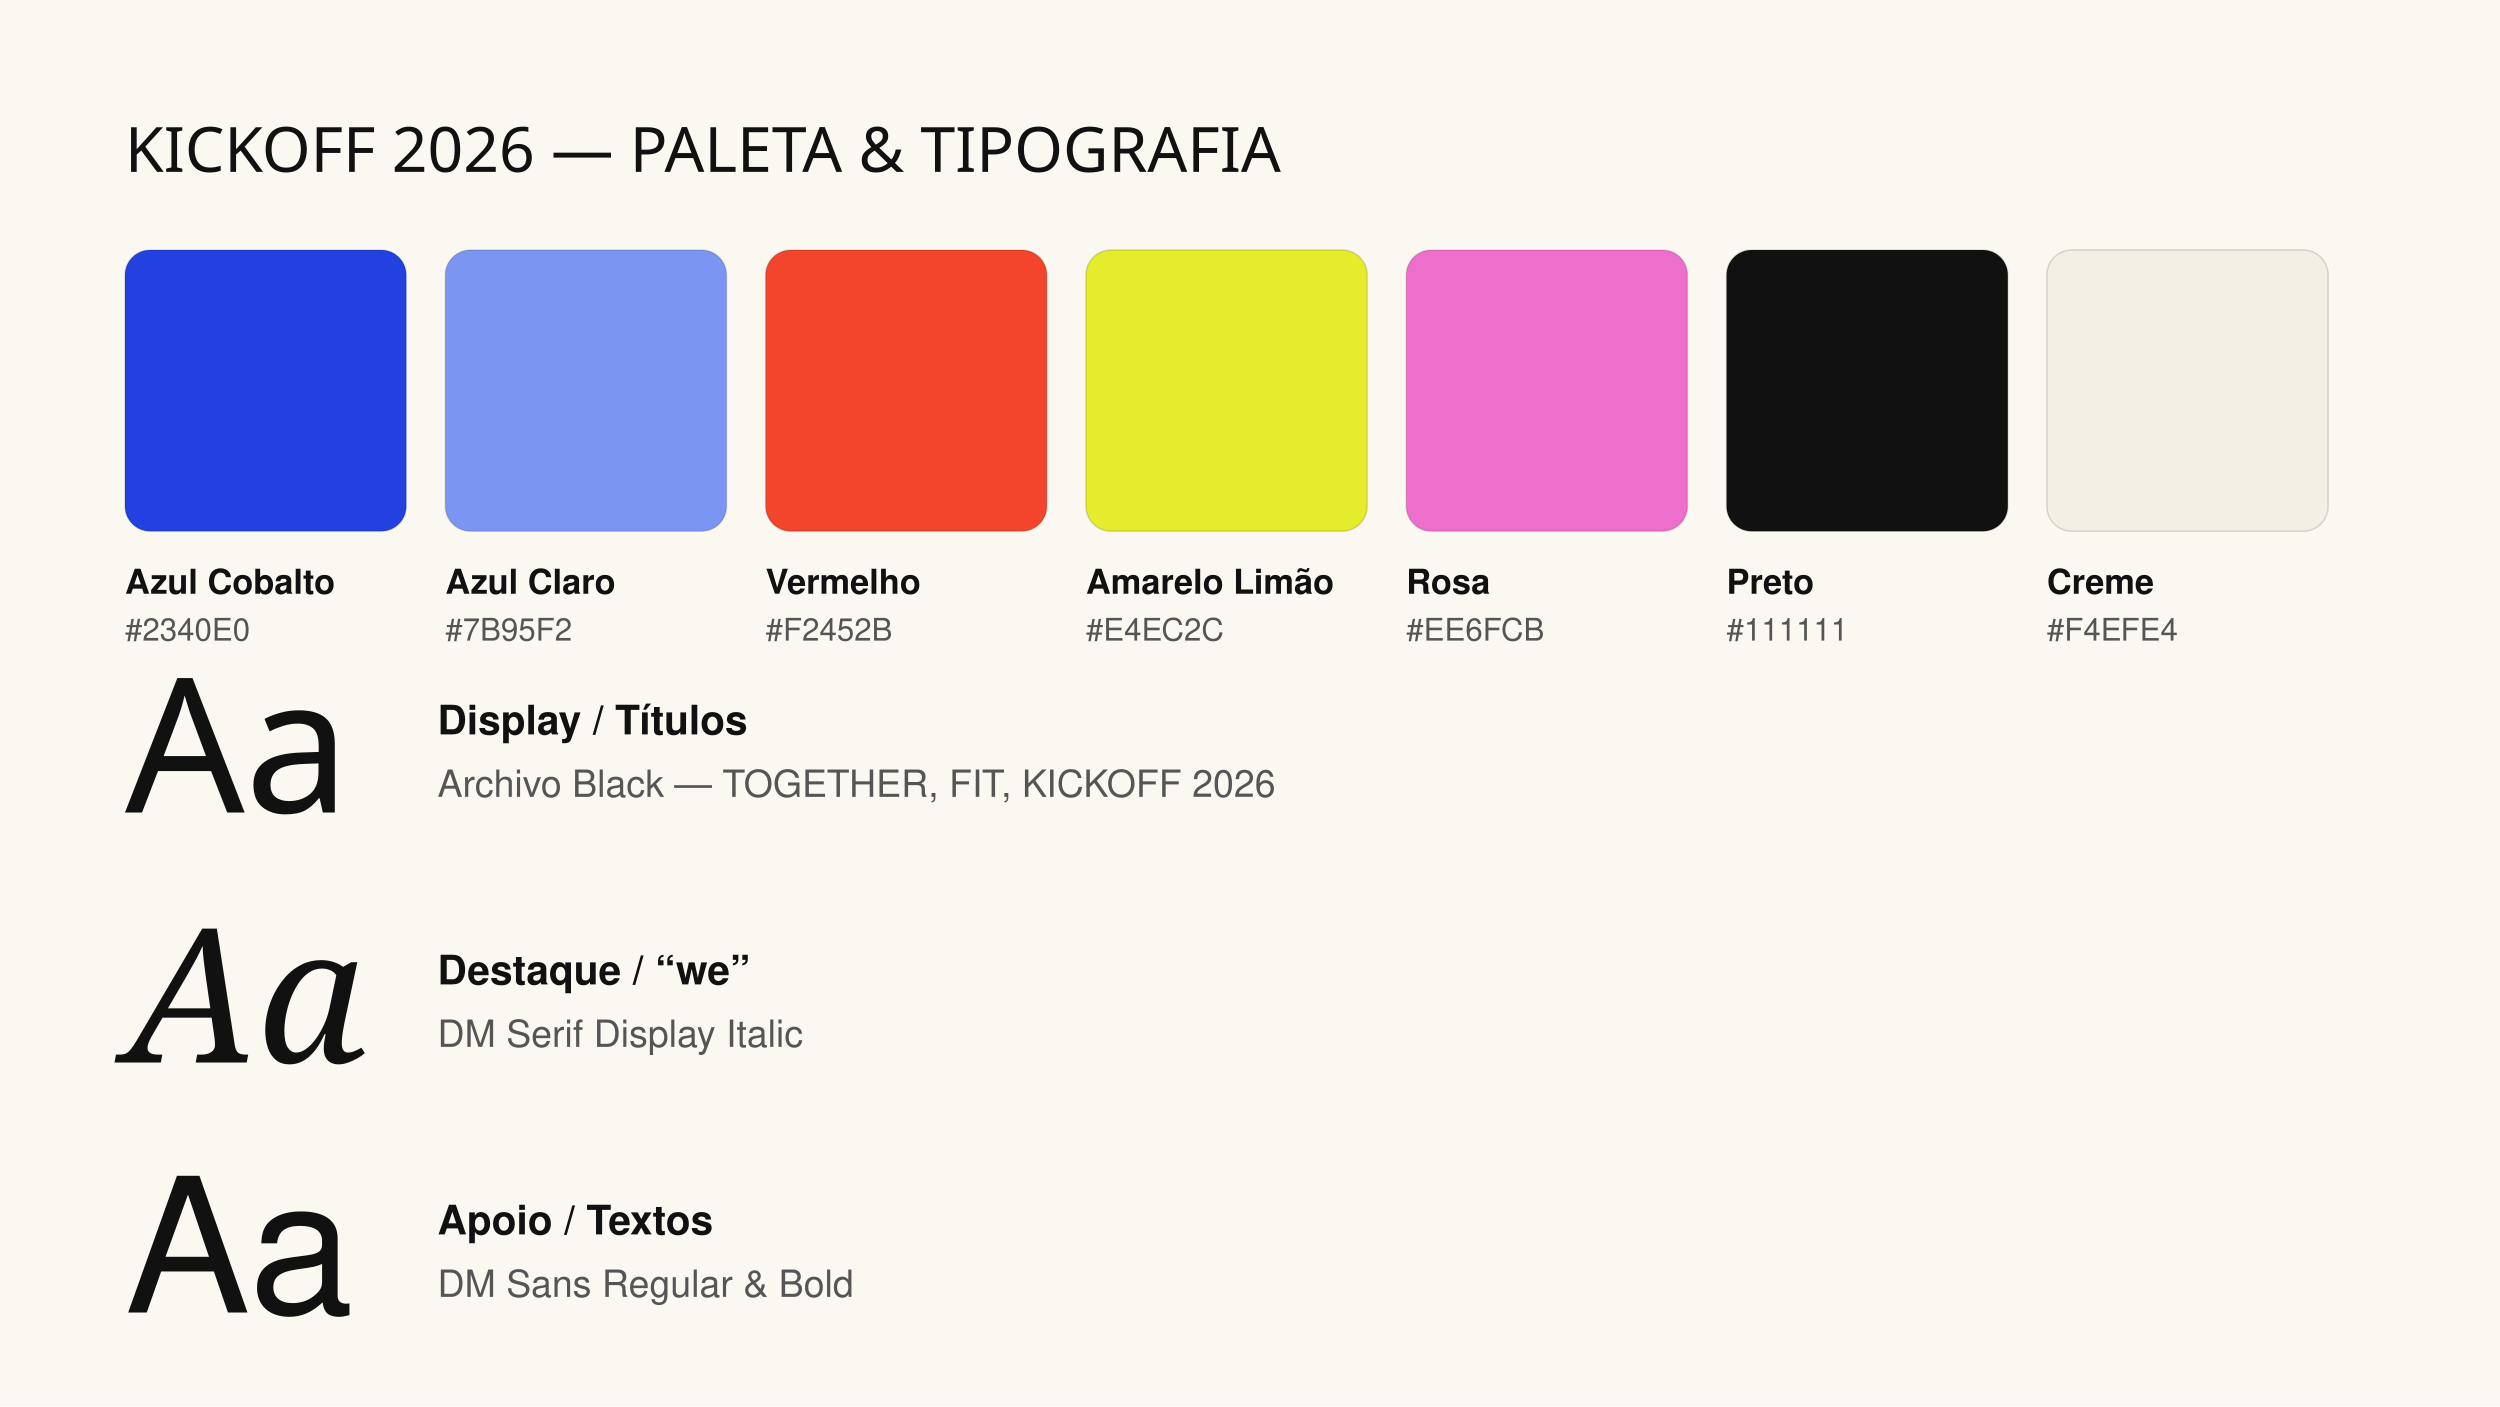
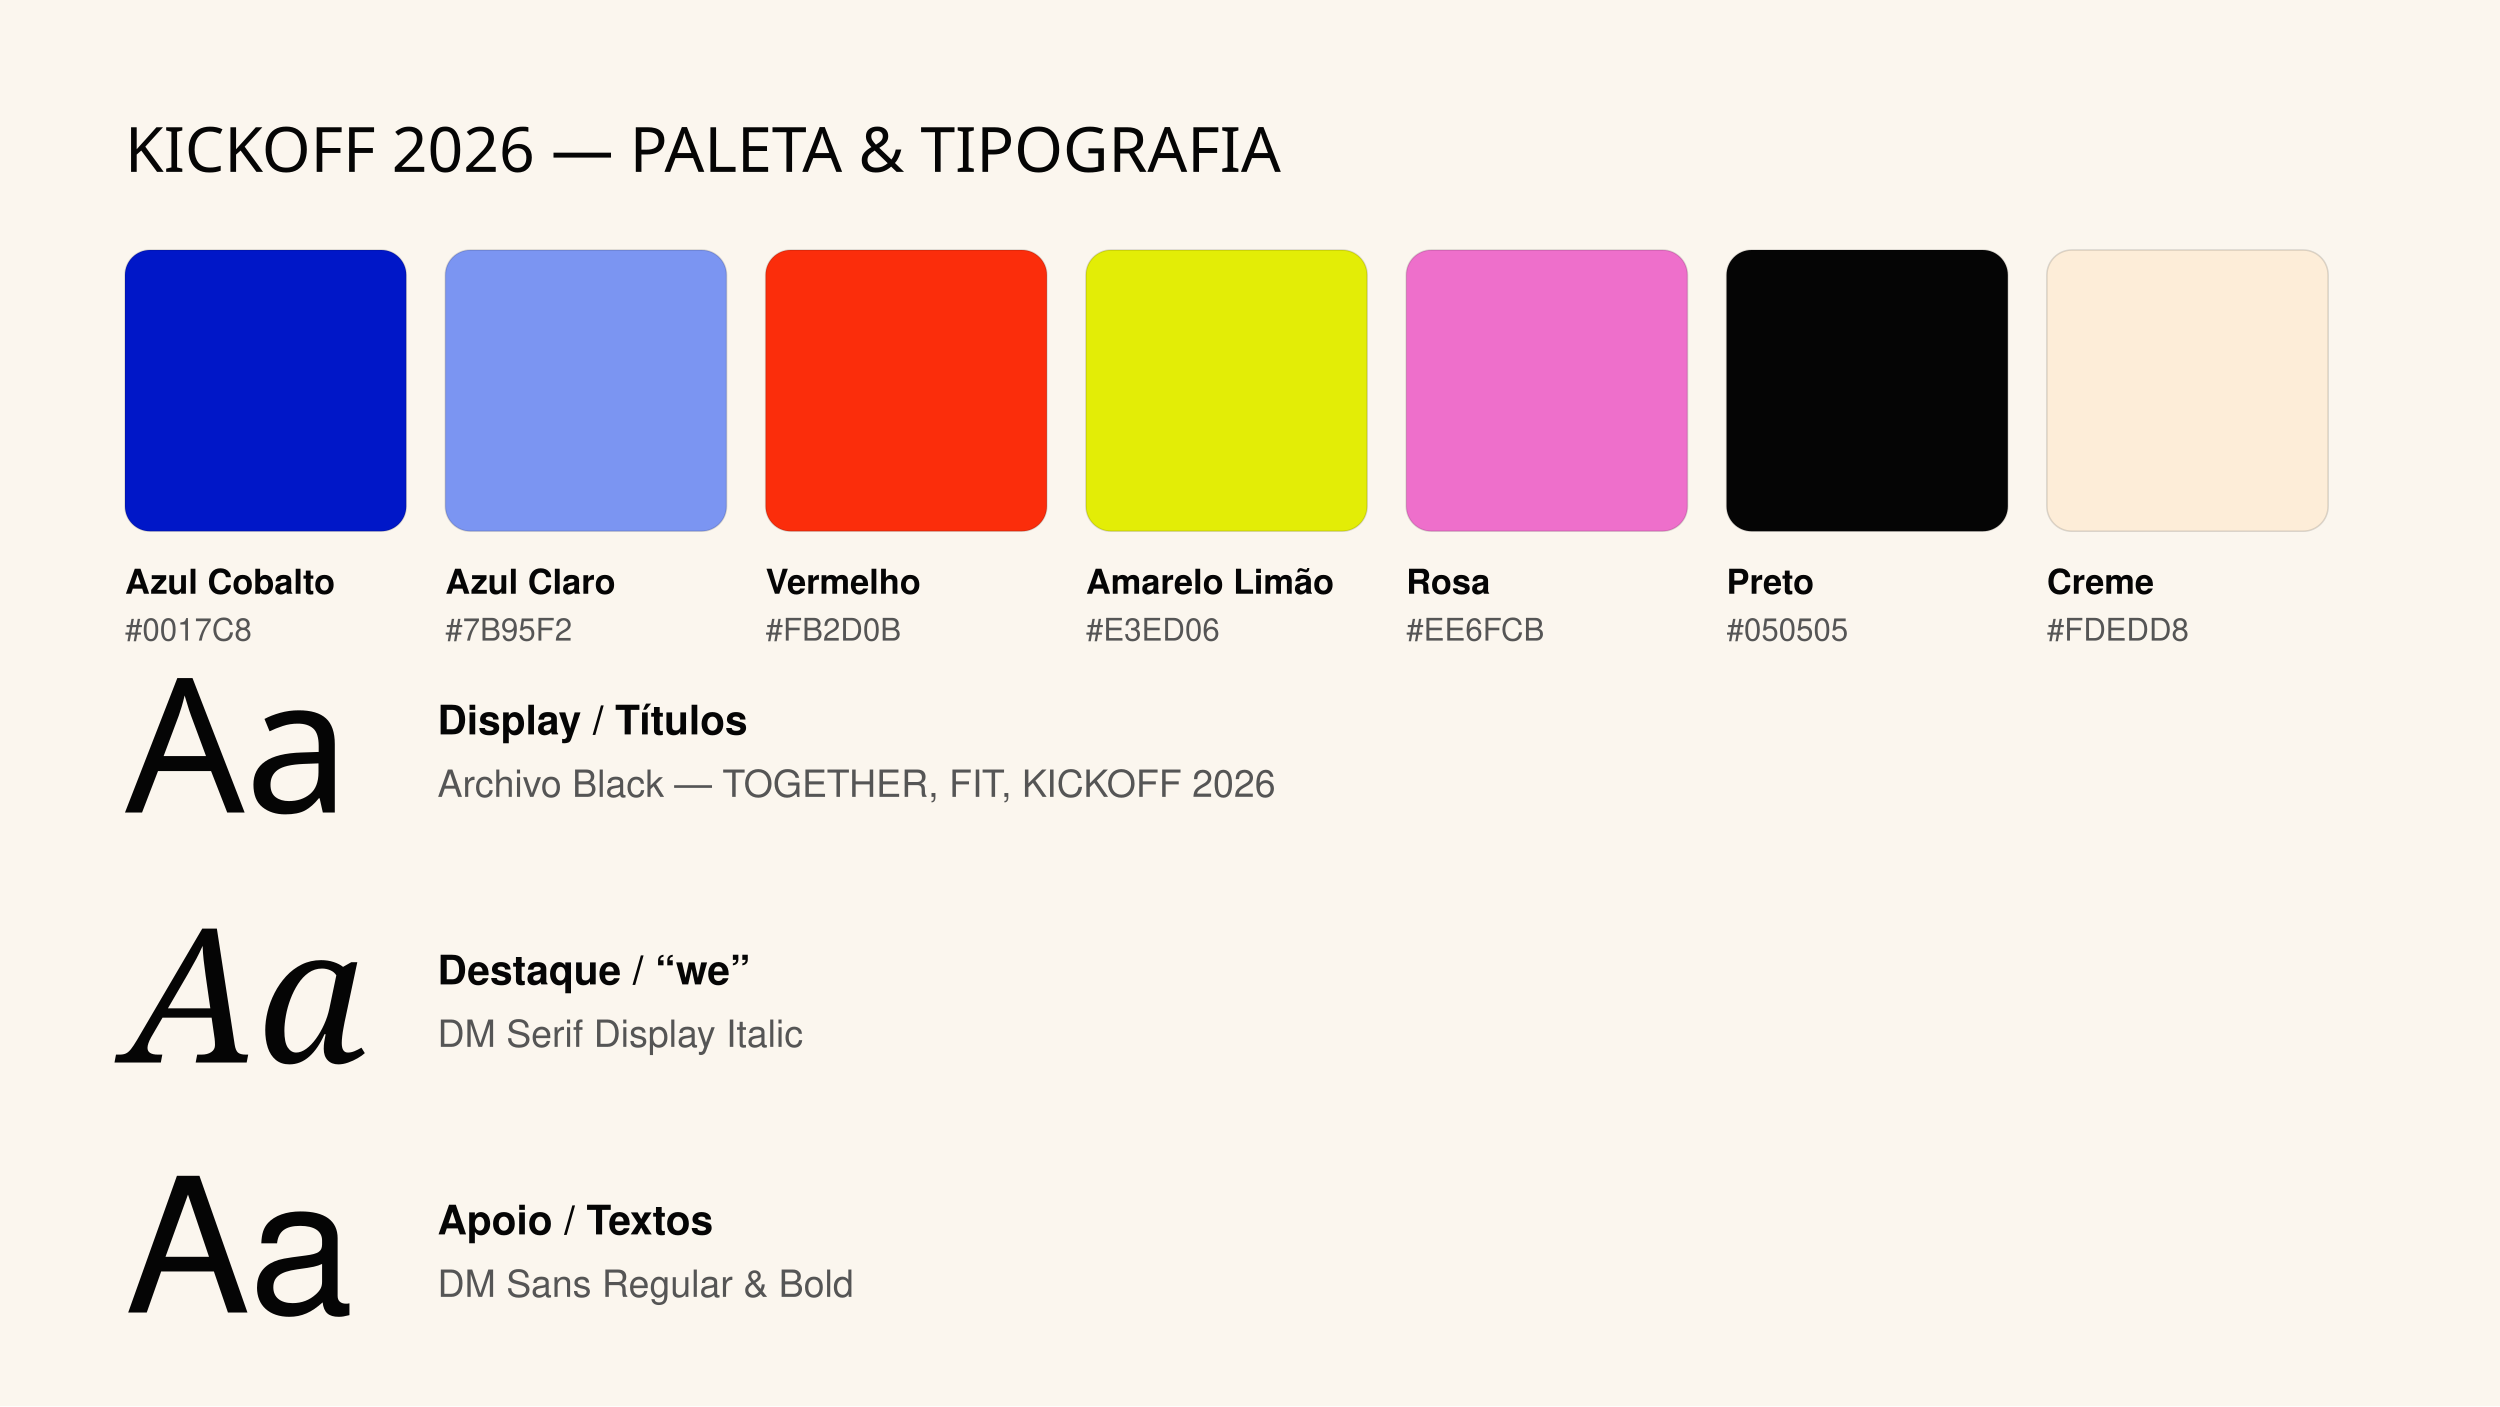
<svg xmlns="http://www.w3.org/2000/svg" width="1600" height="900" viewBox="0 0 1600 900">
-   <rect width="1600" height="900" fill="#FBF8F1" />
-   <text x="80" y="110" font-family="'Archivo Black', 'Arial Black', sans-serif" font-size="40" fill="#111111" text-anchor="start">KICKOFF 2026 — PALETA &amp; TIPOGRAFIA</text>
+   <rect width="1600" height="900" fill="#FBF6EE" />
+   <text x="80" y="110" font-family="'Archivo Black', 'Arial Black', sans-serif" font-size="40" fill="#050505" text-anchor="start">KICKOFF 2026 — PALETA &amp; TIPOGRAFIA</text>
  <g id="cor-azul-cobalto" transform="translate(80 160)">
-     <rect width="180" height="180" rx="16" fill="#2340E0" stroke="#00000022" />
-     <text x="0" y="220" font-family="'DM Sans', Helvetica, Arial, sans-serif" font-size="22" fill="#111111" text-anchor="start" font-weight="700">Azul Cobalto</text>
-     <text x="0" y="250" font-family="'DM Sans', Helvetica, Arial, sans-serif" font-size="20" fill="#555" text-anchor="start">#2340E0</text>
+     <rect width="180" height="180" rx="16" fill="#0017C8" stroke="#00000022" />
+     <text x="0" y="220" font-family="'DM Sans', Helvetica, Arial, sans-serif" font-size="22" fill="#050505" text-anchor="start" font-weight="700">Azul Cobalto</text>
+     <text x="0" y="250" font-family="'DM Sans', Helvetica, Arial, sans-serif" font-size="20" fill="#555" text-anchor="start">#0017C8</text>
  </g>
  <g id="cor-azul-claro" transform="translate(285 160)">
    <rect width="180" height="180" rx="16" fill="#7B95F2" stroke="#00000022" />
-     <text x="0" y="220" font-family="'DM Sans', Helvetica, Arial, sans-serif" font-size="22" fill="#111111" text-anchor="start" font-weight="700">Azul Claro</text>
+     <text x="0" y="220" font-family="'DM Sans', Helvetica, Arial, sans-serif" font-size="22" fill="#050505" text-anchor="start" font-weight="700">Azul Claro</text>
    <text x="0" y="250" font-family="'DM Sans', Helvetica, Arial, sans-serif" font-size="20" fill="#555" text-anchor="start">#7B95F2</text>
  </g>
  <g id="cor-vermelho" transform="translate(490 160)">
-     <rect width="180" height="180" rx="16" fill="#F2452B" stroke="#00000022" />
-     <text x="0" y="220" font-family="'DM Sans', Helvetica, Arial, sans-serif" font-size="22" fill="#111111" text-anchor="start" font-weight="700">Vermelho</text>
-     <text x="0" y="250" font-family="'DM Sans', Helvetica, Arial, sans-serif" font-size="20" fill="#555" text-anchor="start">#F2452B</text>
+     <rect width="180" height="180" rx="16" fill="#FB2D0B" stroke="#00000022" />
+     <text x="0" y="220" font-family="'DM Sans', Helvetica, Arial, sans-serif" font-size="22" fill="#050505" text-anchor="start" font-weight="700">Vermelho</text>
+     <text x="0" y="250" font-family="'DM Sans', Helvetica, Arial, sans-serif" font-size="20" fill="#555" text-anchor="start">#FB2D0B</text>
  </g>
  <g id="cor-amarelo-limão" transform="translate(695 160)">
-     <rect width="180" height="180" rx="16" fill="#E4EC2C" stroke="#00000022" />
-     <text x="0" y="220" font-family="'DM Sans', Helvetica, Arial, sans-serif" font-size="22" fill="#111111" text-anchor="start" font-weight="700">Amarelo Limão</text>
-     <text x="0" y="250" font-family="'DM Sans', Helvetica, Arial, sans-serif" font-size="20" fill="#555" text-anchor="start">#E4EC2C</text>
+     <rect width="180" height="180" rx="16" fill="#E3ED06" stroke="#00000022" />
+     <text x="0" y="220" font-family="'DM Sans', Helvetica, Arial, sans-serif" font-size="22" fill="#050505" text-anchor="start" font-weight="700">Amarelo Limão</text>
+     <text x="0" y="250" font-family="'DM Sans', Helvetica, Arial, sans-serif" font-size="20" fill="#555" text-anchor="start">#E3ED06</text>
  </g>
  <g id="cor-rosa" transform="translate(900 160)">
    <rect width="180" height="180" rx="16" fill="#EE6FCB" stroke="#00000022" />
-     <text x="0" y="220" font-family="'DM Sans', Helvetica, Arial, sans-serif" font-size="22" fill="#111111" text-anchor="start" font-weight="700">Rosa</text>
+     <text x="0" y="220" font-family="'DM Sans', Helvetica, Arial, sans-serif" font-size="22" fill="#050505" text-anchor="start" font-weight="700">Rosa</text>
    <text x="0" y="250" font-family="'DM Sans', Helvetica, Arial, sans-serif" font-size="20" fill="#555" text-anchor="start">#EE6FCB</text>
  </g>
  <g id="cor-preto" transform="translate(1105 160)">
-     <rect width="180" height="180" rx="16" fill="#111111" stroke="#00000022" />
-     <text x="0" y="220" font-family="'DM Sans', Helvetica, Arial, sans-serif" font-size="22" fill="#111111" text-anchor="start" font-weight="700">Preto</text>
-     <text x="0" y="250" font-family="'DM Sans', Helvetica, Arial, sans-serif" font-size="20" fill="#555" text-anchor="start">#111111</text>
+     <rect width="180" height="180" rx="16" fill="#050505" stroke="#00000022" />
+     <text x="0" y="220" font-family="'DM Sans', Helvetica, Arial, sans-serif" font-size="22" fill="#050505" text-anchor="start" font-weight="700">Preto</text>
+     <text x="0" y="250" font-family="'DM Sans', Helvetica, Arial, sans-serif" font-size="20" fill="#555" text-anchor="start">#050505</text>
  </g>
  <g id="cor-creme" transform="translate(1310 160)">
-     <rect width="180" height="180" rx="16" fill="#F4EFE4" stroke="#00000022" />
-     <text x="0" y="220" font-family="'DM Sans', Helvetica, Arial, sans-serif" font-size="22" fill="#111111" text-anchor="start" font-weight="700">Creme</text>
-     <text x="0" y="250" font-family="'DM Sans', Helvetica, Arial, sans-serif" font-size="20" fill="#555" text-anchor="start">#F4EFE4</text>
+     <rect width="180" height="180" rx="16" fill="#FDEDD8" stroke="#00000022" />
+     <text x="0" y="220" font-family="'DM Sans', Helvetica, Arial, sans-serif" font-size="22" fill="#050505" text-anchor="start" font-weight="700">Creme</text>
+     <text x="0" y="250" font-family="'DM Sans', Helvetica, Arial, sans-serif" font-size="20" fill="#555" text-anchor="start">#FDEDD8</text>
  </g>
-   <text x="80" y="520" font-family="'Archivo Black', 'Arial Black', sans-serif" font-size="120" fill="#111111" text-anchor="start">Aa</text>
-   <text x="280" y="470" font-family="'DM Sans', Helvetica, Arial, sans-serif" font-size="26" fill="#111111" text-anchor="start" font-weight="700">Display / Títulos</text>
+   <text x="80" y="520" font-family="'Archivo Black', 'Arial Black', sans-serif" font-size="120" fill="#050505" text-anchor="start">Aa</text>
+   <text x="280" y="470" font-family="'DM Sans', Helvetica, Arial, sans-serif" font-size="26" fill="#050505" text-anchor="start" font-weight="700">Display / Títulos</text>
  <text x="280" y="510" font-family="'DM Sans', Helvetica, Arial, sans-serif" font-size="24" fill="#555" text-anchor="start">Archivo Black — TOGETHER, FIT, KICKOFF 2026</text>
-   <text x="80" y="680" font-family="'DM Serif Display', Georgia, serif" font-size="120" fill="#111111" text-anchor="start" font-style="italic">Aa</text>
-   <text x="280" y="630" font-family="'DM Sans', Helvetica, Arial, sans-serif" font-size="26" fill="#111111" text-anchor="start" font-weight="700">Destaque / “we”</text>
+   <text x="80" y="680" font-family="'DM Serif Display', Georgia, serif" font-size="120" fill="#050505" text-anchor="start" font-style="italic">Aa</text>
+   <text x="280" y="630" font-family="'DM Sans', Helvetica, Arial, sans-serif" font-size="26" fill="#050505" text-anchor="start" font-weight="700">Destaque / “we”</text>
  <text x="280" y="670" font-family="'DM Sans', Helvetica, Arial, sans-serif" font-size="24" fill="#555" text-anchor="start">DM Serif Display Italic</text>
-   <text x="80" y="840" font-family="'DM Sans', Helvetica, Arial, sans-serif" font-size="120" fill="#111111" text-anchor="start">Aa</text>
-   <text x="280" y="790" font-family="'DM Sans', Helvetica, Arial, sans-serif" font-size="26" fill="#111111" text-anchor="start" font-weight="700">Apoio / Textos</text>
+   <text x="80" y="840" font-family="'DM Sans', Helvetica, Arial, sans-serif" font-size="120" fill="#050505" text-anchor="start">Aa</text>
+   <text x="280" y="790" font-family="'DM Sans', Helvetica, Arial, sans-serif" font-size="26" fill="#050505" text-anchor="start" font-weight="700">Apoio / Textos</text>
  <text x="280" y="830" font-family="'DM Sans', Helvetica, Arial, sans-serif" font-size="24" fill="#555" text-anchor="start">DM Sans Regular &amp; Bold</text>
</svg>
